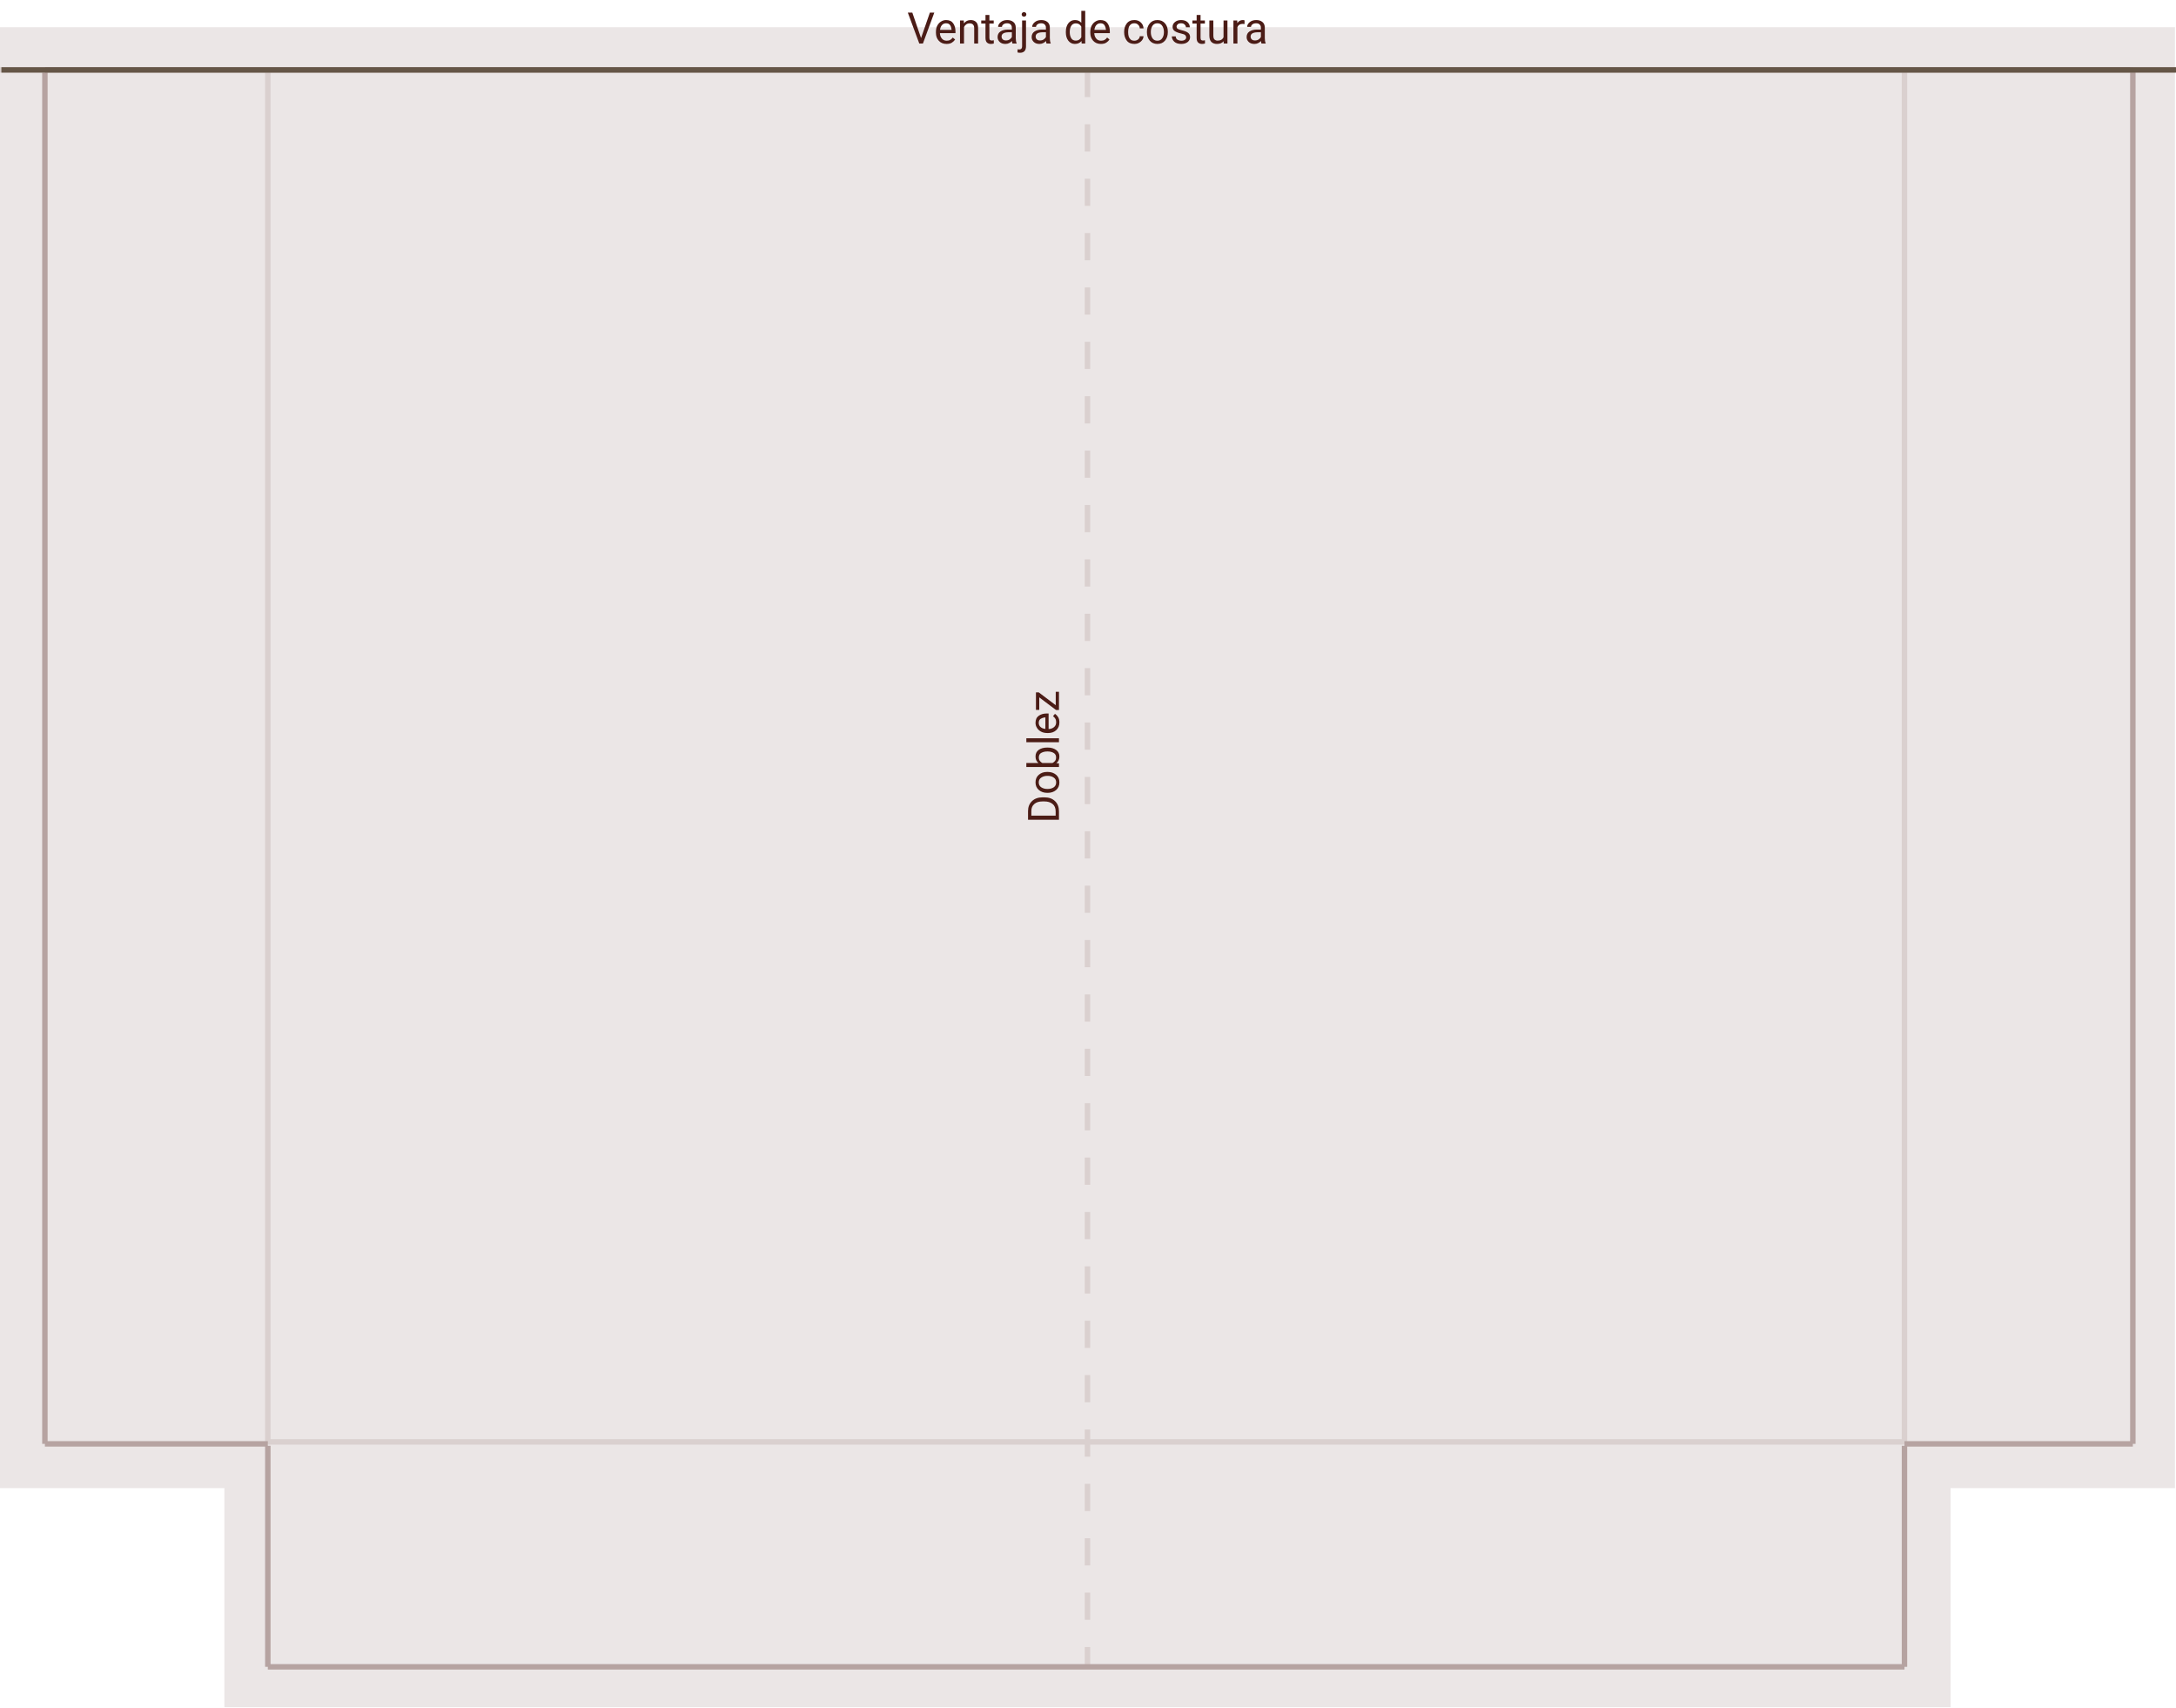
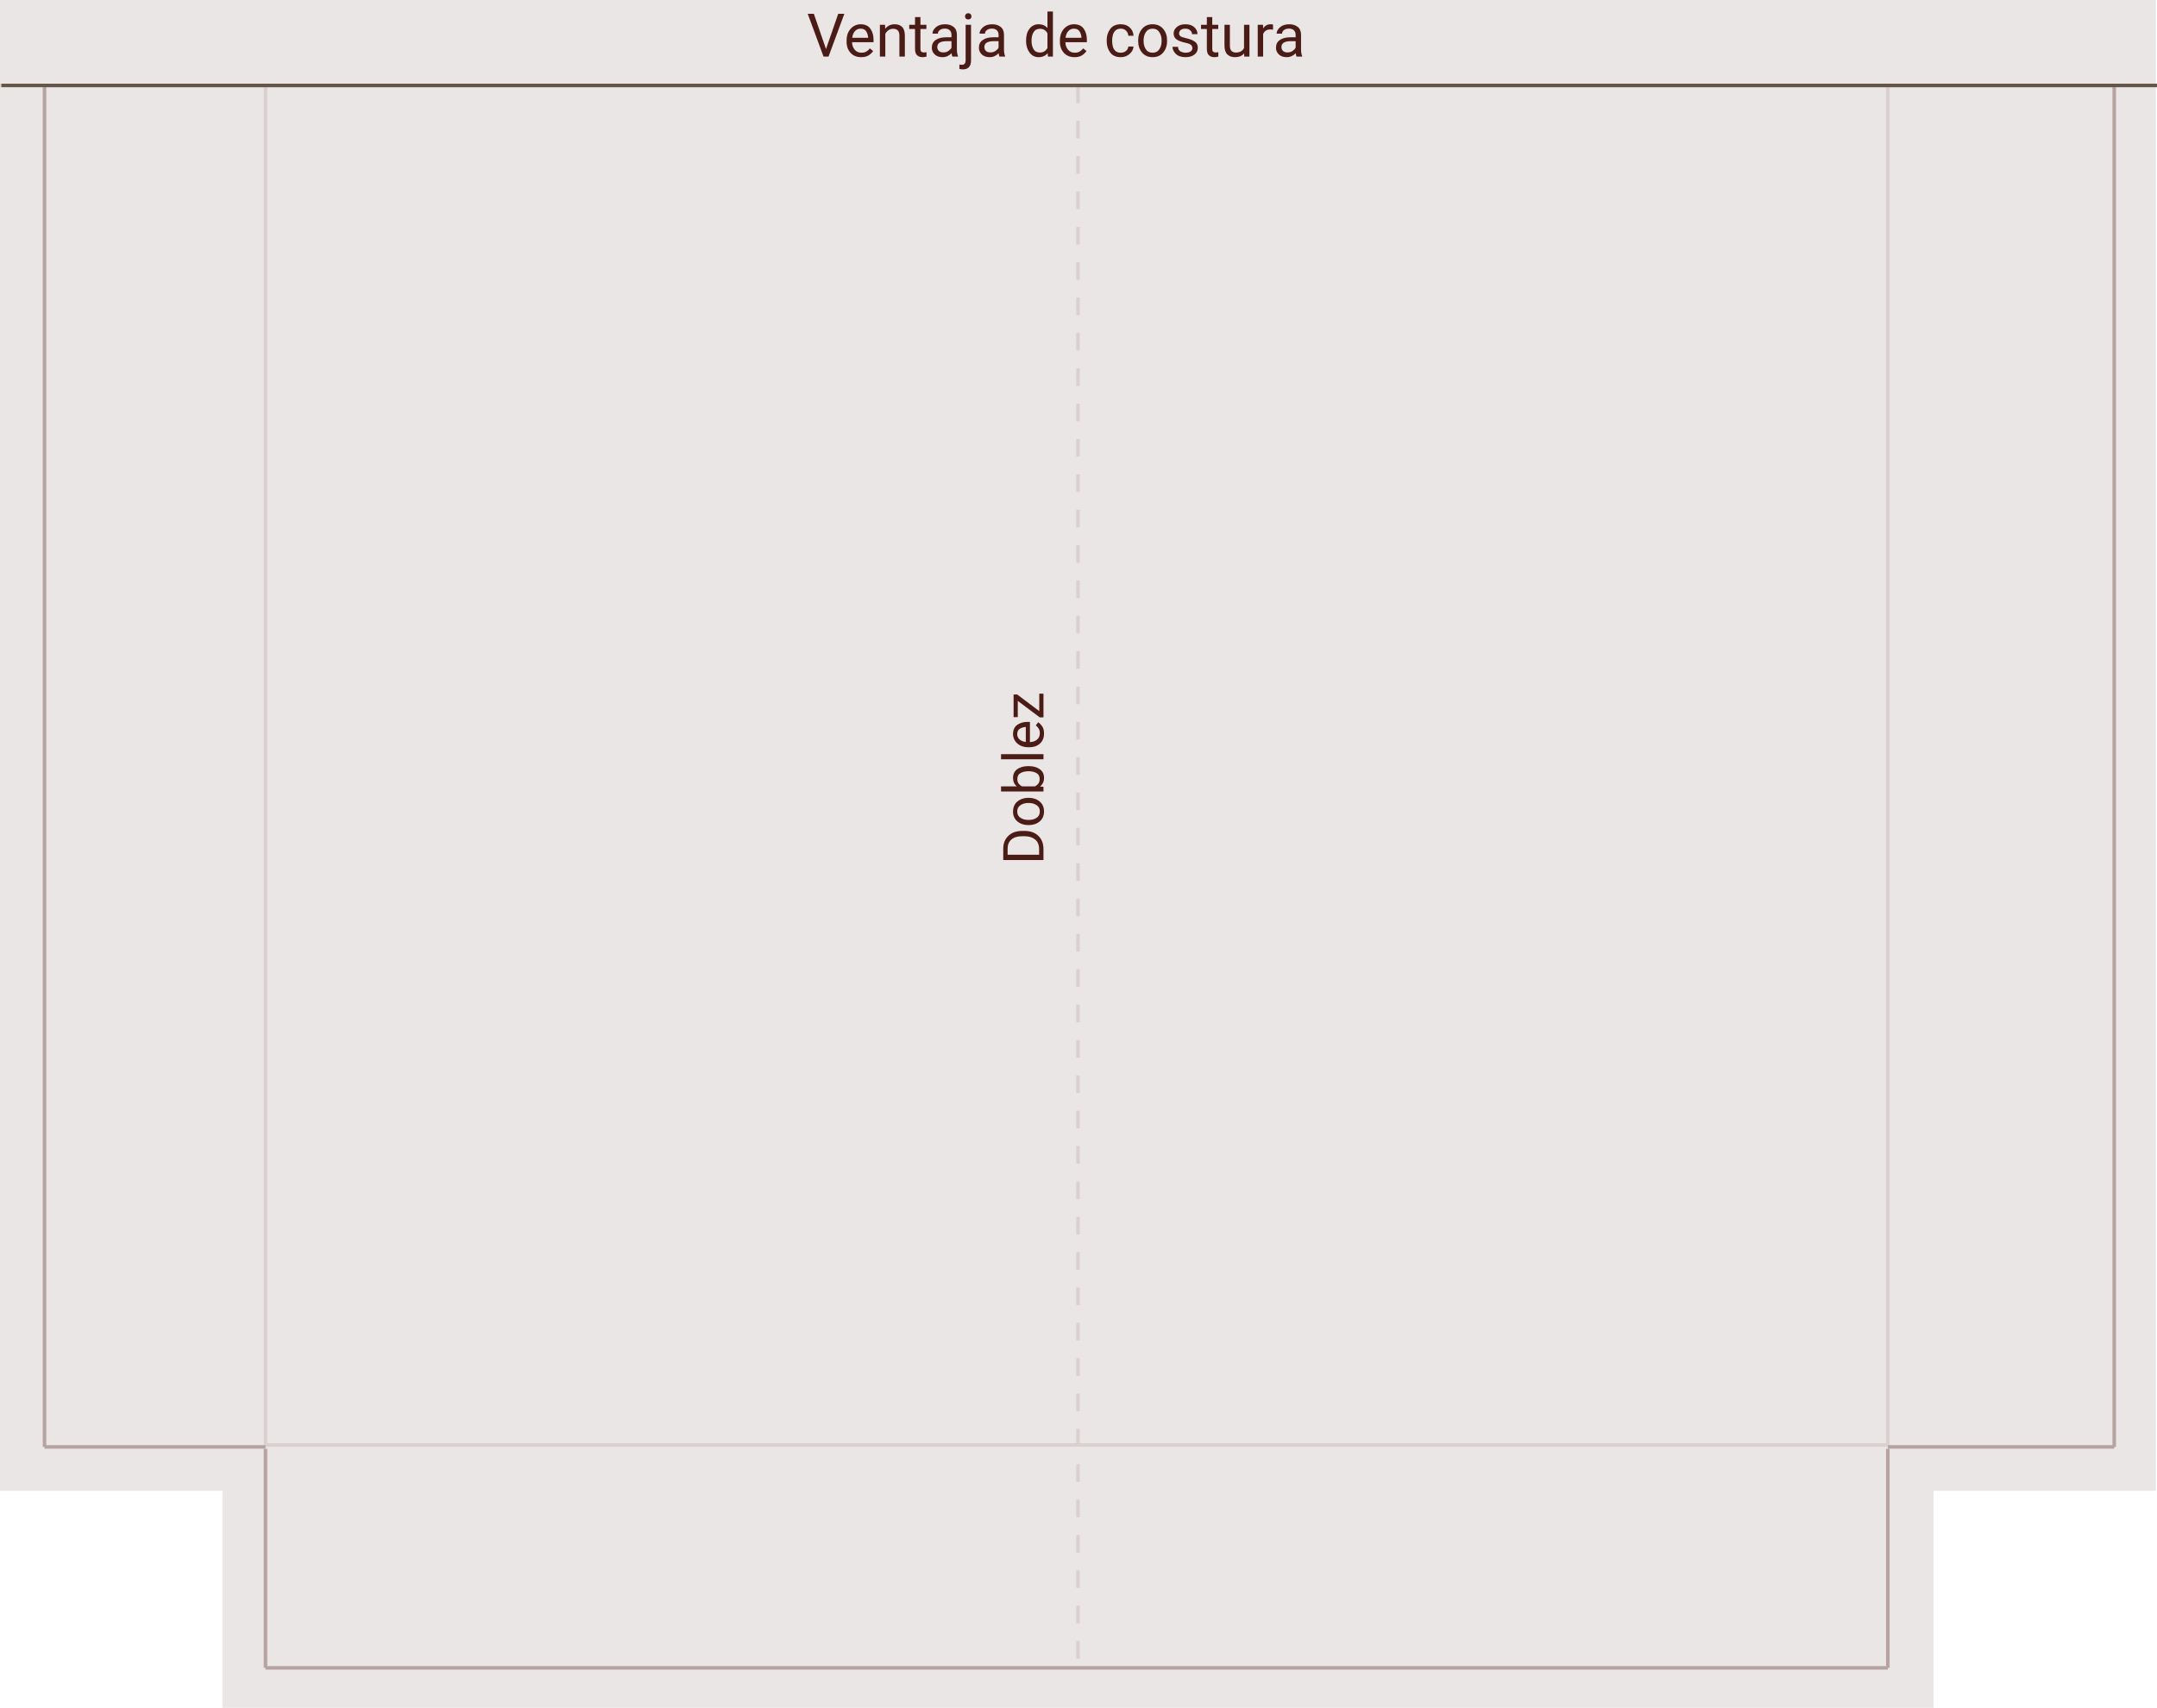
- <svg xmlns="http://www.w3.org/2000/svg" width="400.193" height="313.923" viewBox="0 0 400.193 313.923">
-   <g id="Grupo_1106493" data-name="Grupo 1106493" transform="translate(-600 -6481.644)">
-     <path id="Unión_15" data-name="Unión 15" d="M41.267,308.924V268.639H0V0H400V268.639H358.733v40.285Z" transform="translate(600 6486.643)" fill="#ebe6e6" />
-     <line id="Línea_661" data-name="Línea 661" y2="252.645" transform="translate(608.257 6494.5)" fill="none" stroke="#b6a3a1" stroke-width="1" />
-     <line id="Línea_669" data-name="Línea 669" y2="252.645" transform="translate(649.257 6494.5)" fill="none" stroke="#dad0cf" stroke-width="1" />
-     <line id="Línea_683" data-name="Línea 683" y2="293.648" transform="translate(800 6494.5)" fill="none" stroke="#dad0cf" stroke-width="1" stroke-dasharray="5" />
-     <line id="Línea_670" data-name="Línea 670" y2="252.645" transform="translate(950.257 6494.5)" fill="none" stroke="#dad0cf" stroke-width="1" />
-     <line id="Línea_666" data-name="Línea 666" y2="40.645" transform="translate(649.257 6747.5)" fill="none" stroke="#b6a3a1" stroke-width="1" />
-     <line id="Línea_667" data-name="Línea 667" y2="40.645" transform="translate(950.257 6747.5)" fill="none" stroke="#b6a3a1" stroke-width="1" />
-     <line id="Línea_663" data-name="Línea 663" x1="384" transform="translate(608.257 6494.5)" fill="none" stroke="#b6a3a1" stroke-width="1" />
-     <line id="Línea_671" data-name="Línea 671" x1="301" transform="translate(649.257 6746.789)" fill="none" stroke="#dad0cf" stroke-width="1" />
-     <line id="Línea_672" data-name="Línea 672" x1="8.257" transform="translate(600 6494.5)" fill="none" stroke="#dad0cf" stroke-width="1" />
-     <line id="Línea_673" data-name="Línea 673" x1="8.257" transform="translate(991.743 6494.5)" fill="none" stroke="#dad0cf" stroke-width="1" />
-     <line id="Línea_664" data-name="Línea 664" x1="41" transform="translate(608.257 6747.145)" fill="none" stroke="#b6a3a1" stroke-width="1" />
-     <line id="Línea_665" data-name="Línea 665" x1="42" transform="translate(950.257 6747.145)" fill="none" stroke="#b6a3a1" stroke-width="1" />
-     <line id="Línea_668" data-name="Línea 668" x1="301" transform="translate(649.257 6788.145)" fill="none" stroke="#b6a3a1" stroke-width="1" />
-     <line id="Línea_662" data-name="Línea 662" y2="252.645" transform="translate(992.257 6494.5)" fill="none" stroke="#b6a3a1" stroke-width="1" />
-     <text id="Doblez" transform="translate(794.757 6620.822) rotate(-90)" fill="#4b1c16" font-size="8" font-family="Roboto-Regular, Roboto">
-       <tspan x="-12.221" y="0">Doblez</tspan>
+ <svg xmlns="http://www.w3.org/2000/svg" width="610" height="483.074" viewBox="0 0 610 483.074">
+   <g id="Grupo_1106493" data-name="Grupo 1106493" transform="translate(-599.999 -6478.644)">
+     <path id="Unión_15" data-name="Unión 15" d="M62.907,483.069v-61.4H0V0H609.71V421.668H546.8v61.4Z" transform="translate(599.999 6478.649)" fill="#ebe6e6" />
+     <line id="Línea_661" data-name="Línea 661" y2="385.096" transform="translate(612.586 6502.813)" fill="none" stroke="#b6a3a1" stroke-width="1" />
+     <line id="Línea_669" data-name="Línea 669" y2="385.096" transform="translate(675.081 6502.813)" fill="none" stroke="#dad0cf" stroke-width="1" />
+     <line id="Línea_683" data-name="Línea 683" y2="447.597" transform="translate(904.853 6502.813)" fill="none" stroke="#dad0cf" stroke-width="1" stroke-dasharray="5" />
+     <line id="Línea_670" data-name="Línea 670" y2="385.096" transform="translate(1133.884 6502.813)" fill="none" stroke="#dad0cf" stroke-width="1" />
+     <line id="Línea_666" data-name="Línea 666" y2="61.953" transform="translate(675.081 6888.451)" fill="none" stroke="#b6a3a1" stroke-width="1" />
+     <line id="Línea_667" data-name="Línea 667" y2="61.953" transform="translate(1133.884 6888.451)" fill="none" stroke="#b6a3a1" stroke-width="1" />
+     <line id="Línea_663" data-name="Línea 663" x1="585.317" transform="translate(612.586 6502.813)" fill="none" stroke="#b6a3a1" stroke-width="1" />
+     <line id="Línea_671" data-name="Línea 671" x1="458.803" transform="translate(675.081 6887.368)" fill="none" stroke="#dad0cf" stroke-width="1" />
+     <line id="Línea_672" data-name="Línea 672" x1="12.586" transform="translate(600 6502.813)" fill="none" stroke="#dad0cf" stroke-width="1" />
+     <line id="Línea_673" data-name="Línea 673" x1="12.586" transform="translate(1197.12 6502.813)" fill="none" stroke="#dad0cf" stroke-width="1" />
+     <line id="Línea_664" data-name="Línea 664" x1="62.495" transform="translate(612.586 6887.909)" fill="none" stroke="#b6a3a1" stroke-width="1" />
+     <line id="Línea_665" data-name="Línea 665" x1="64.019" transform="translate(1133.884 6887.909)" fill="none" stroke="#b6a3a1" stroke-width="1" />
+     <line id="Línea_668" data-name="Línea 668" x1="458.803" transform="translate(675.081 6950.404)" fill="none" stroke="#b6a3a1" stroke-width="1" />
+     <line id="Línea_662" data-name="Línea 662" y2="385.096" transform="translate(1197.903 6502.813)" fill="none" stroke="#b6a3a1" stroke-width="1" />
+     <text id="Doblez" transform="translate(895.094 6698.798) rotate(-90)" fill="#4b1c16" font-size="16" font-family="Roboto-Regular, Roboto">
+       <tspan x="-24.441" y="0">Doblez</tspan>
    </text>
-     <text id="Ventaja_de_costura" data-name="Ventaja de costura" transform="translate(800 6489.644)" fill="#4b1c16" font-size="8" font-family="Roboto-Regular, Roboto">
-       <tspan x="-33.154" y="0">Ventaja de costura</tspan>
+     <text id="Ventaja_de_costura" data-name="Ventaja de costura" transform="translate(898.64 6494.644)" fill="#4b1c16" font-size="17" font-family="Roboto-Regular, Roboto">
+       <tspan x="-70.453" y="0">Ventaja de costura</tspan>
    </text>
-     <line id="Línea_675" data-name="Línea 675" x2="399.936" transform="translate(600.257 6494.5)" fill="none" stroke="#655647" stroke-width="1" />
+     <line id="Línea_675" data-name="Línea 675" x2="609.607" transform="translate(600.392 6502.813)" fill="none" stroke="#655647" stroke-width="1" />
  </g>
</svg>
